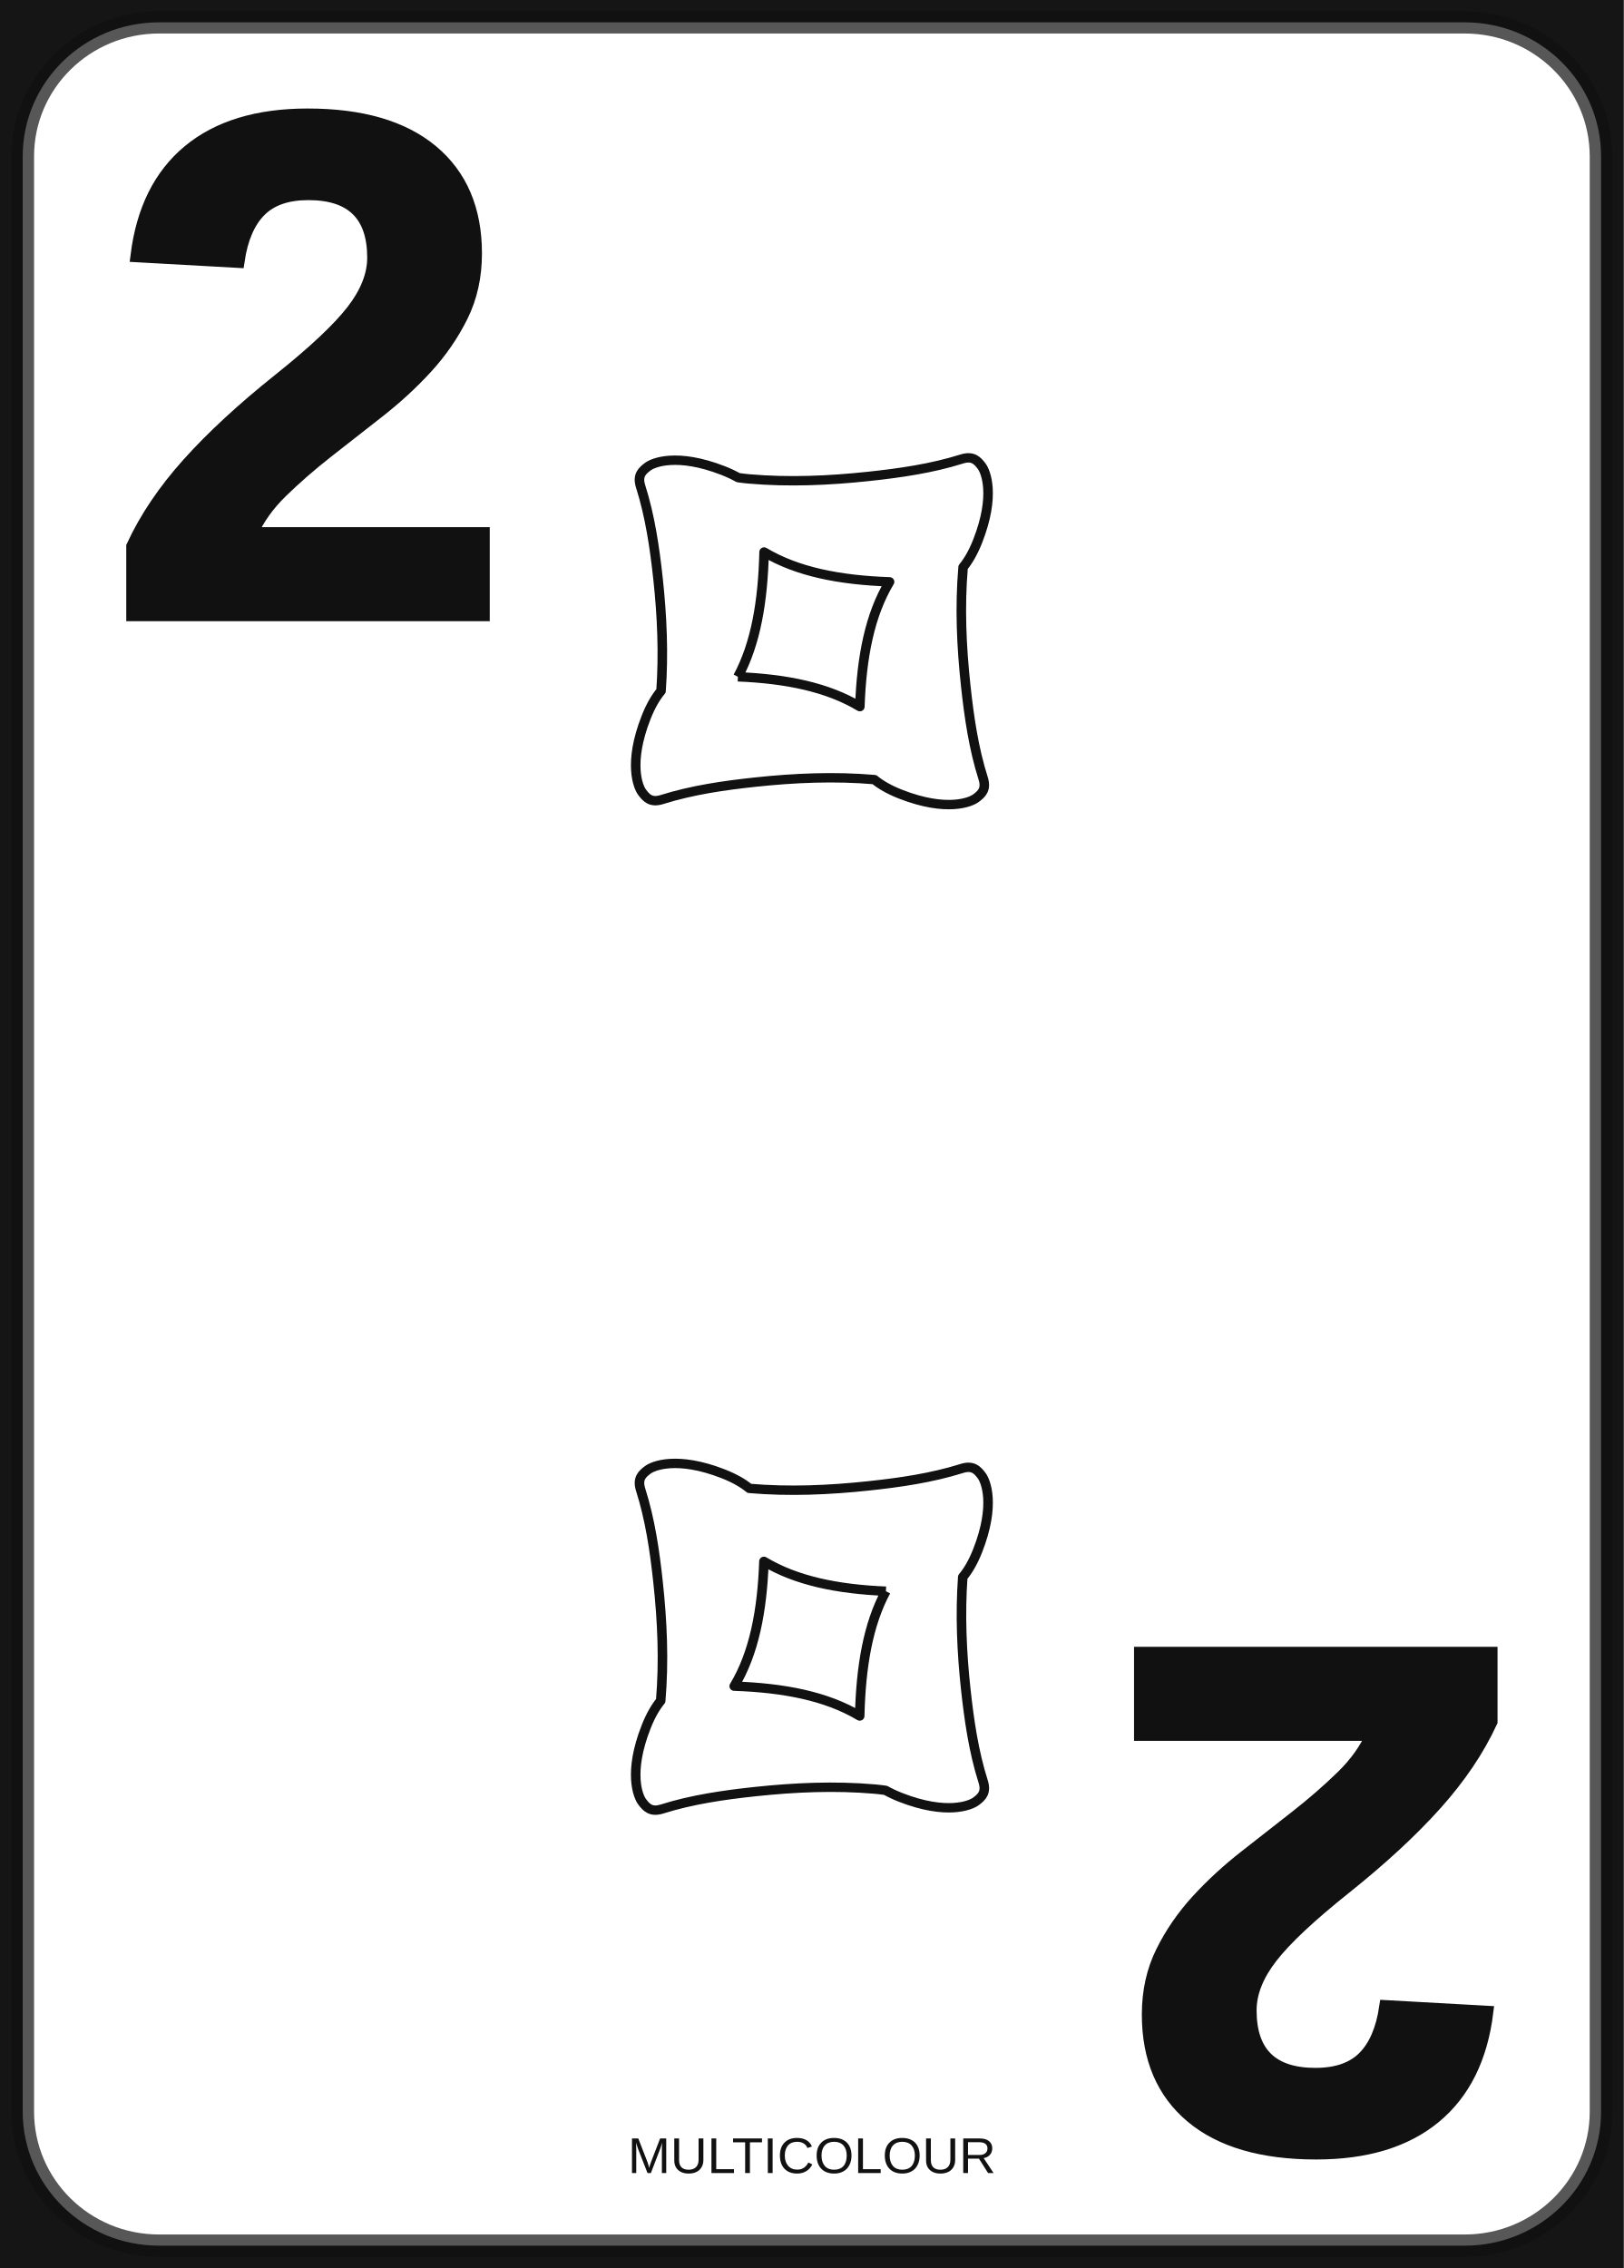
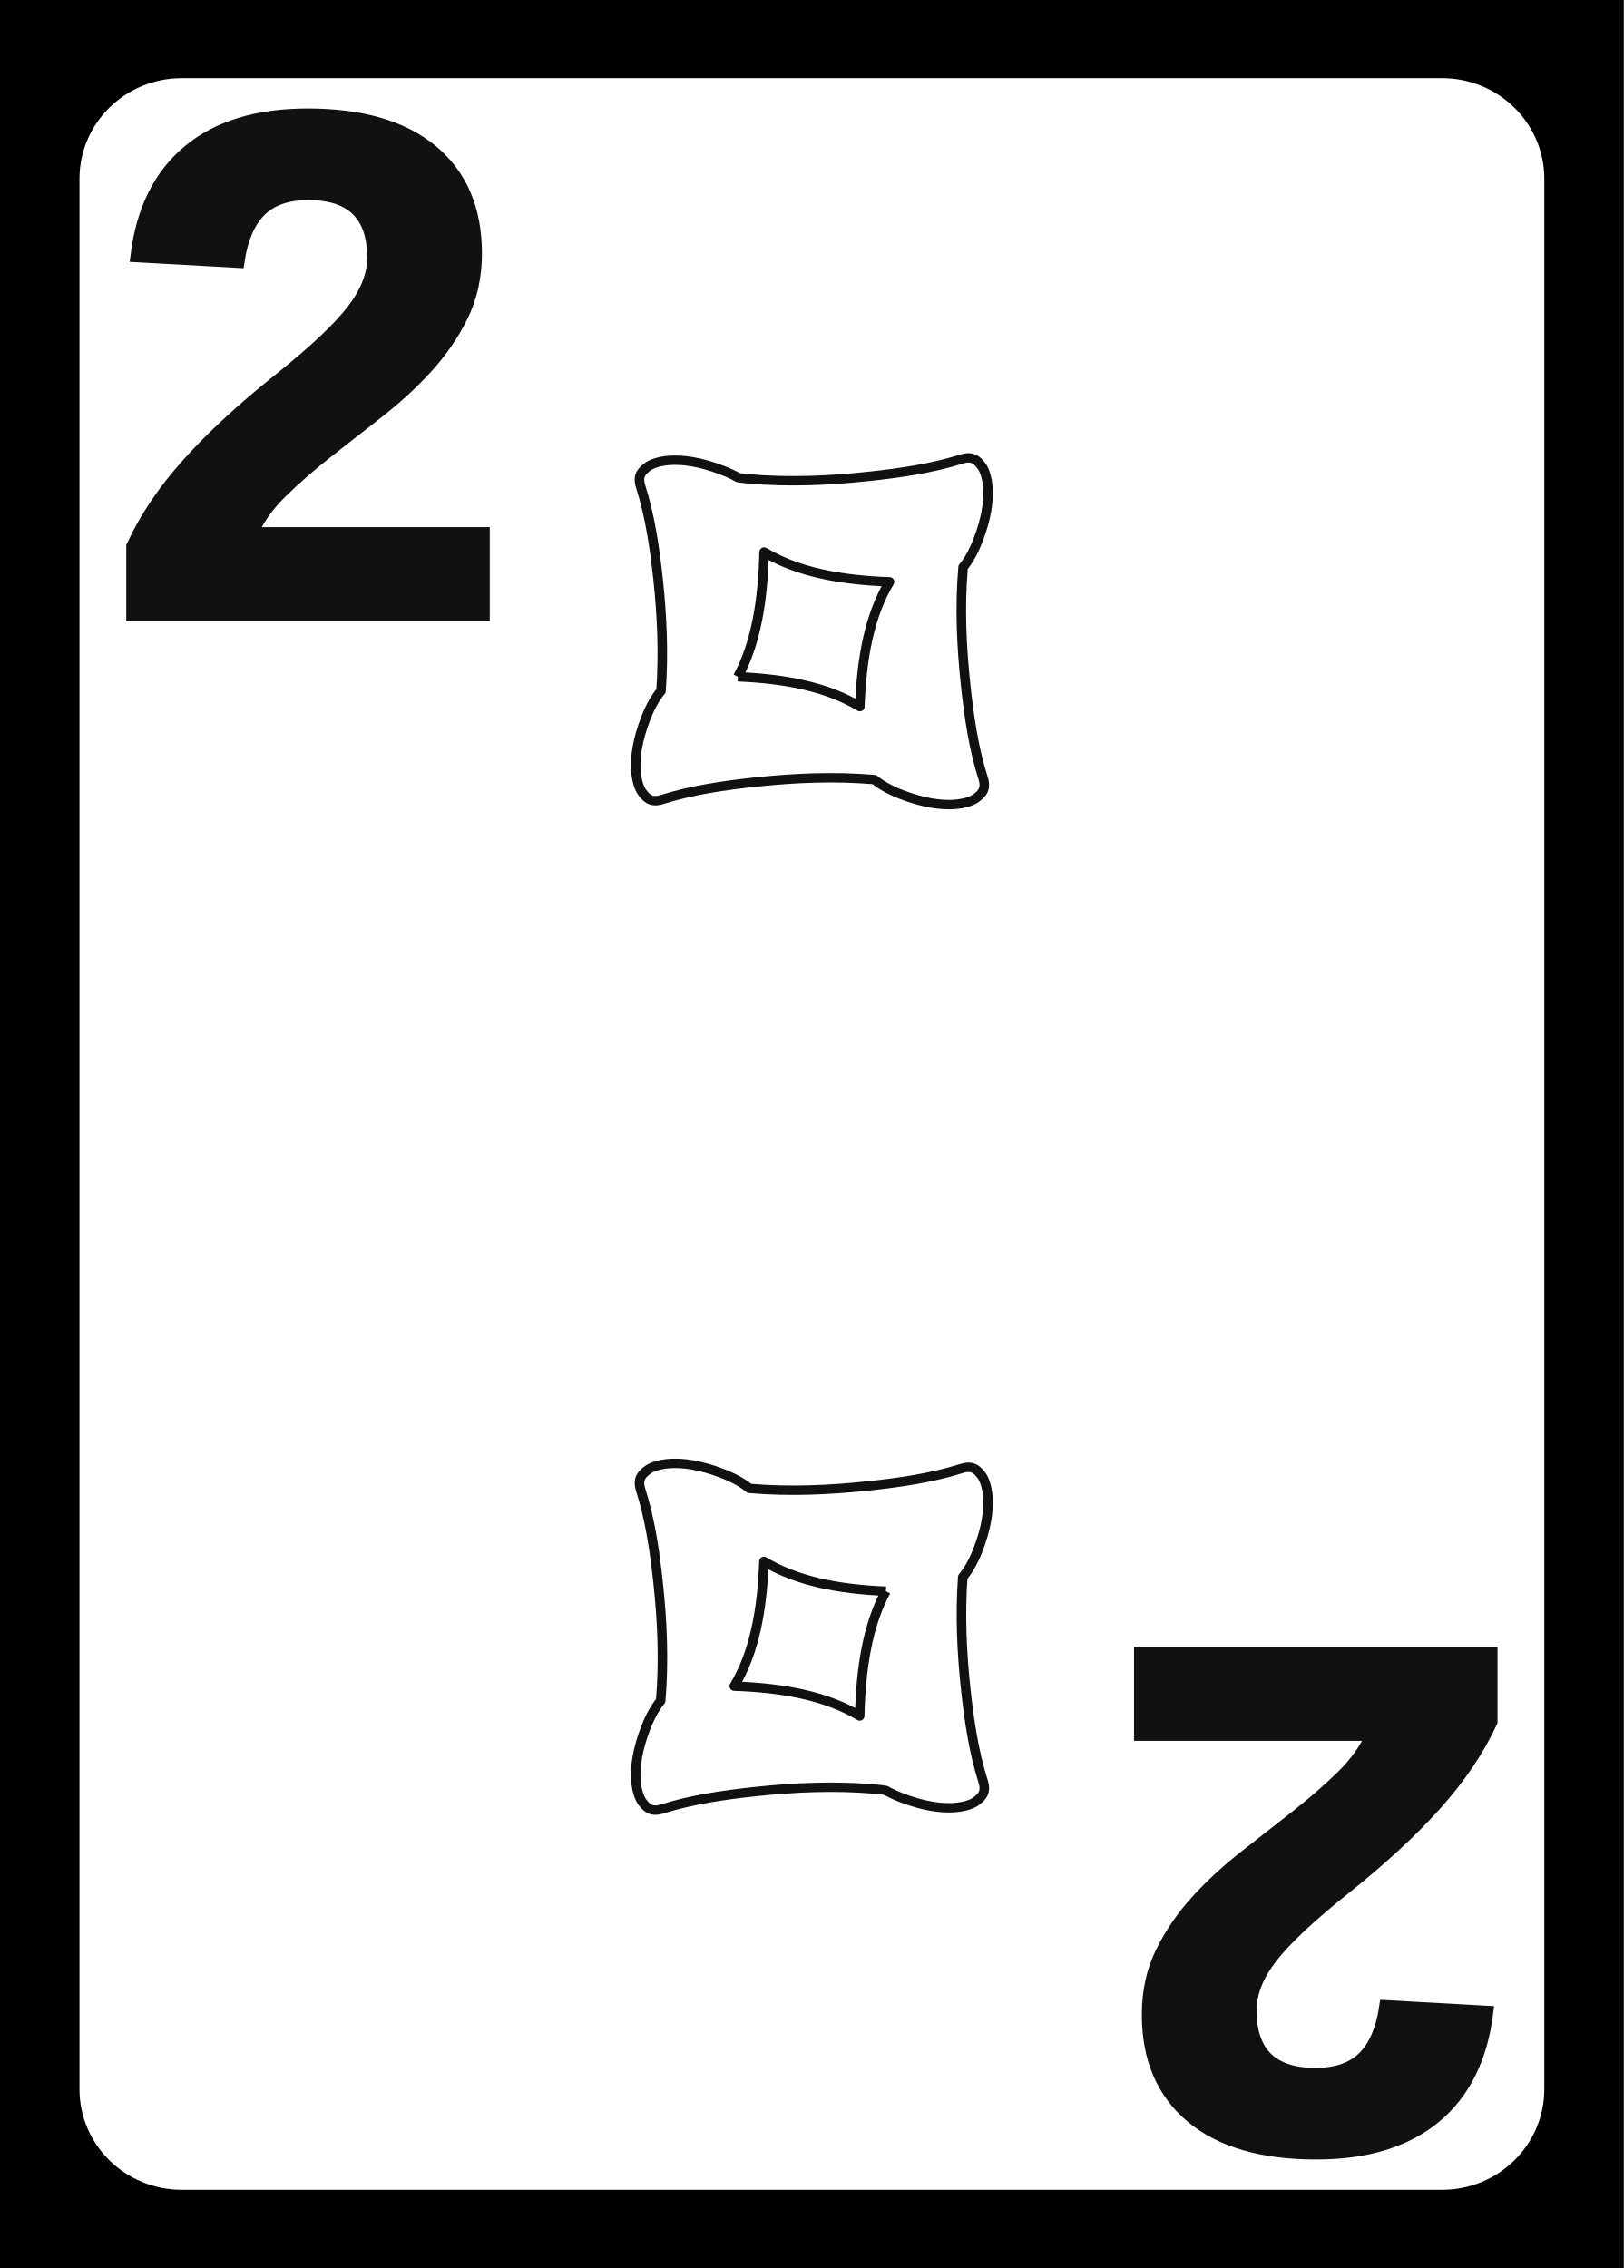
<svg xmlns="http://www.w3.org/2000/svg" width="63mm" height="88mm" viewBox="0 0 286 406" preserveAspectRatio="none" role="img" aria-labelledby="title">
  <defs>
    <linearGradient id="rainbow" x1="0" y1="0" x2="1" y2="1">
      <stop offset="0" stop-color="#ff3535" />
      <stop offset=".25" stop-color="#ffdf00" />
      <stop offset=".5" stop-color="#02ca00" />
      <stop offset=".75" stop-color="#1683ff" />
      <stop offset="1" stop-color="#ae46df" />
    </linearGradient>
  </defs>
-   <rect width="286" height="406" fill="#151515" />
-   <rect x="4" y="4" width="278" height="398" rx="24" fill="white" />
-   <rect x="4" y="4" width="278" height="398" rx="24" fill="#111" fill-opacity="0" stroke="#111" stroke-opacity=".7" stroke-width="4" />
+   <rect width="286" height="406" fill="#000" />
+   <rect x="14" y="14" width="258" height="378" rx="18" fill="white" />
+   <rect x="14" y="14" width="258" height="378" rx="18" fill="#111" fill-opacity="0" />
  <text x="19" y="110" font-family="Arial,Helvetica,sans-serif" font-size="128" font-weight="700" fill="#111" stroke="#111" stroke-width="2.4" paint-order="stroke fill">2</text>
  <g transform="translate(286 406) rotate(180)">
    <text x="19" y="110" font-family="Arial,Helvetica,sans-serif" font-size="128" font-weight="700" fill="#111" stroke="#111" stroke-width="2.4" paint-order="stroke fill">2</text>
  </g>
  <g transform="translate(143 113) rotate(0) scale(0.56)">
    <path d="M-23.281 14.563C-17.64 3.904 -15.397 -9.591 -15.033 -25.325C-4.63 -18.997 8.713 -16.345 24.43 -15.792C18.217 -5.273 15.623 8.216 15.083 24.097C4.925 17.896 -8.029 15.206 -23.281 14.563M48.383 17.425C47.039 4.788 46.493 -7.81 47.56 -20.479C49.118 -22.406 50.708 -25.083 52.159 -28.855C57.788 -43.425 54.691 -51.019 53.39 -52.761C52.09 -54.51 50.664 -56.189 47.127 -55.057C37.729 -52.042 27.659 -50.567 17.878 -49.505C5.339 -48.144 -7.174 -47.584 -19.763 -48.691C-20.856 -48.786 -22.012 -48.932 -23.168 -49.092C-24.538 -49.874 -26.121 -50.644 -27.986 -51.381C-42.378 -57.073 -49.879 -53.938 -51.6 -52.621C-53.328 -51.305 -54.986 -49.861 -53.868 -46.287C-50.891 -36.773 -49.433 -26.572 -48.384 -16.682C-47.121 -4.758 -46.612 7.141 -47.448 19.085C-49.044 21.018 -50.671 23.727 -52.16 27.588C-57.788 42.158 -54.691 49.758 -53.385 51.501C-52.084 53.249 -50.664 54.928 -47.128 53.79C-37.73 50.782 -27.66 49.3 -17.885 48.238C-5.371 46.883 7.111 46.33 19.656 47.424C21.566 49.014 24.223 50.636 27.98 52.124C42.372 57.816 49.879 54.681 51.594 53.364C53.327 52.047 54.98 50.604 53.868 47.03C50.884 37.516 49.426 27.314 48.383 17.425Z" fill="#fff" stroke="#111" stroke-width="3" stroke-linejoin="round" />
  </g>
  <g transform="translate(143 293) rotate(180) scale(0.56)">
    <path d="M-23.281 14.563C-17.64 3.904 -15.397 -9.591 -15.033 -25.325C-4.63 -18.997 8.713 -16.345 24.43 -15.792C18.217 -5.273 15.623 8.216 15.083 24.097C4.925 17.896 -8.029 15.206 -23.281 14.563M48.383 17.425C47.039 4.788 46.493 -7.81 47.56 -20.479C49.118 -22.406 50.708 -25.083 52.159 -28.855C57.788 -43.425 54.691 -51.019 53.39 -52.761C52.09 -54.51 50.664 -56.189 47.127 -55.057C37.729 -52.042 27.659 -50.567 17.878 -49.505C5.339 -48.144 -7.174 -47.584 -19.763 -48.691C-20.856 -48.786 -22.012 -48.932 -23.168 -49.092C-24.538 -49.874 -26.121 -50.644 -27.986 -51.381C-42.378 -57.073 -49.879 -53.938 -51.6 -52.621C-53.328 -51.305 -54.986 -49.861 -53.868 -46.287C-50.891 -36.773 -49.433 -26.572 -48.384 -16.682C-47.121 -4.758 -46.612 7.141 -47.448 19.085C-49.044 21.018 -50.671 23.727 -52.16 27.588C-57.788 42.158 -54.691 49.758 -53.385 51.501C-52.084 53.249 -50.664 54.928 -47.128 53.79C-37.73 50.782 -27.66 49.3 -17.885 48.238C-5.371 46.883 7.111 46.33 19.656 47.424C21.566 49.014 24.223 50.636 27.98 52.124C42.372 57.816 49.879 54.681 51.594 53.364C53.327 52.047 54.98 50.604 53.868 47.03C50.884 37.516 49.426 27.314 48.383 17.425Z" fill="#fff" stroke="#111" stroke-width="3" stroke-linejoin="round" />
  </g>
-   <text x="143" y="389" font-family="Arial,sans-serif" font-size="9" text-anchor="middle" fill="#111">MULTICOLOUR</text>
</svg>
